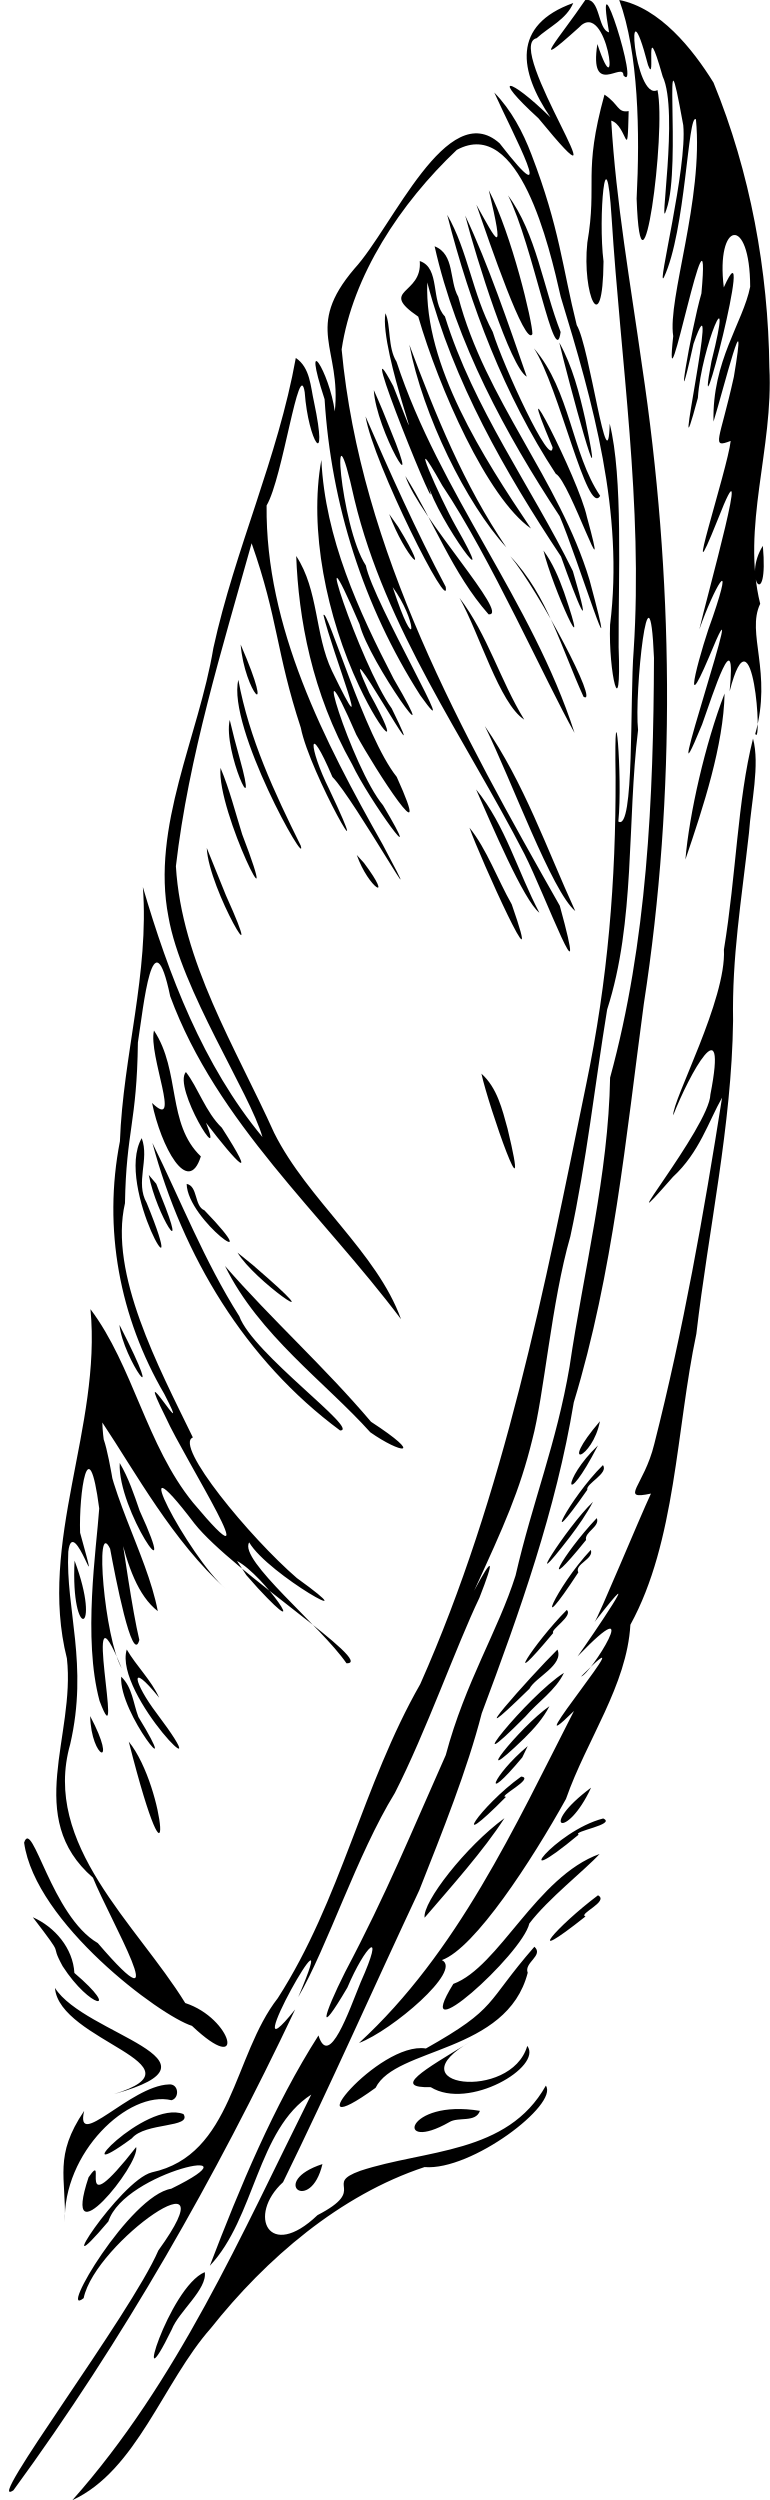
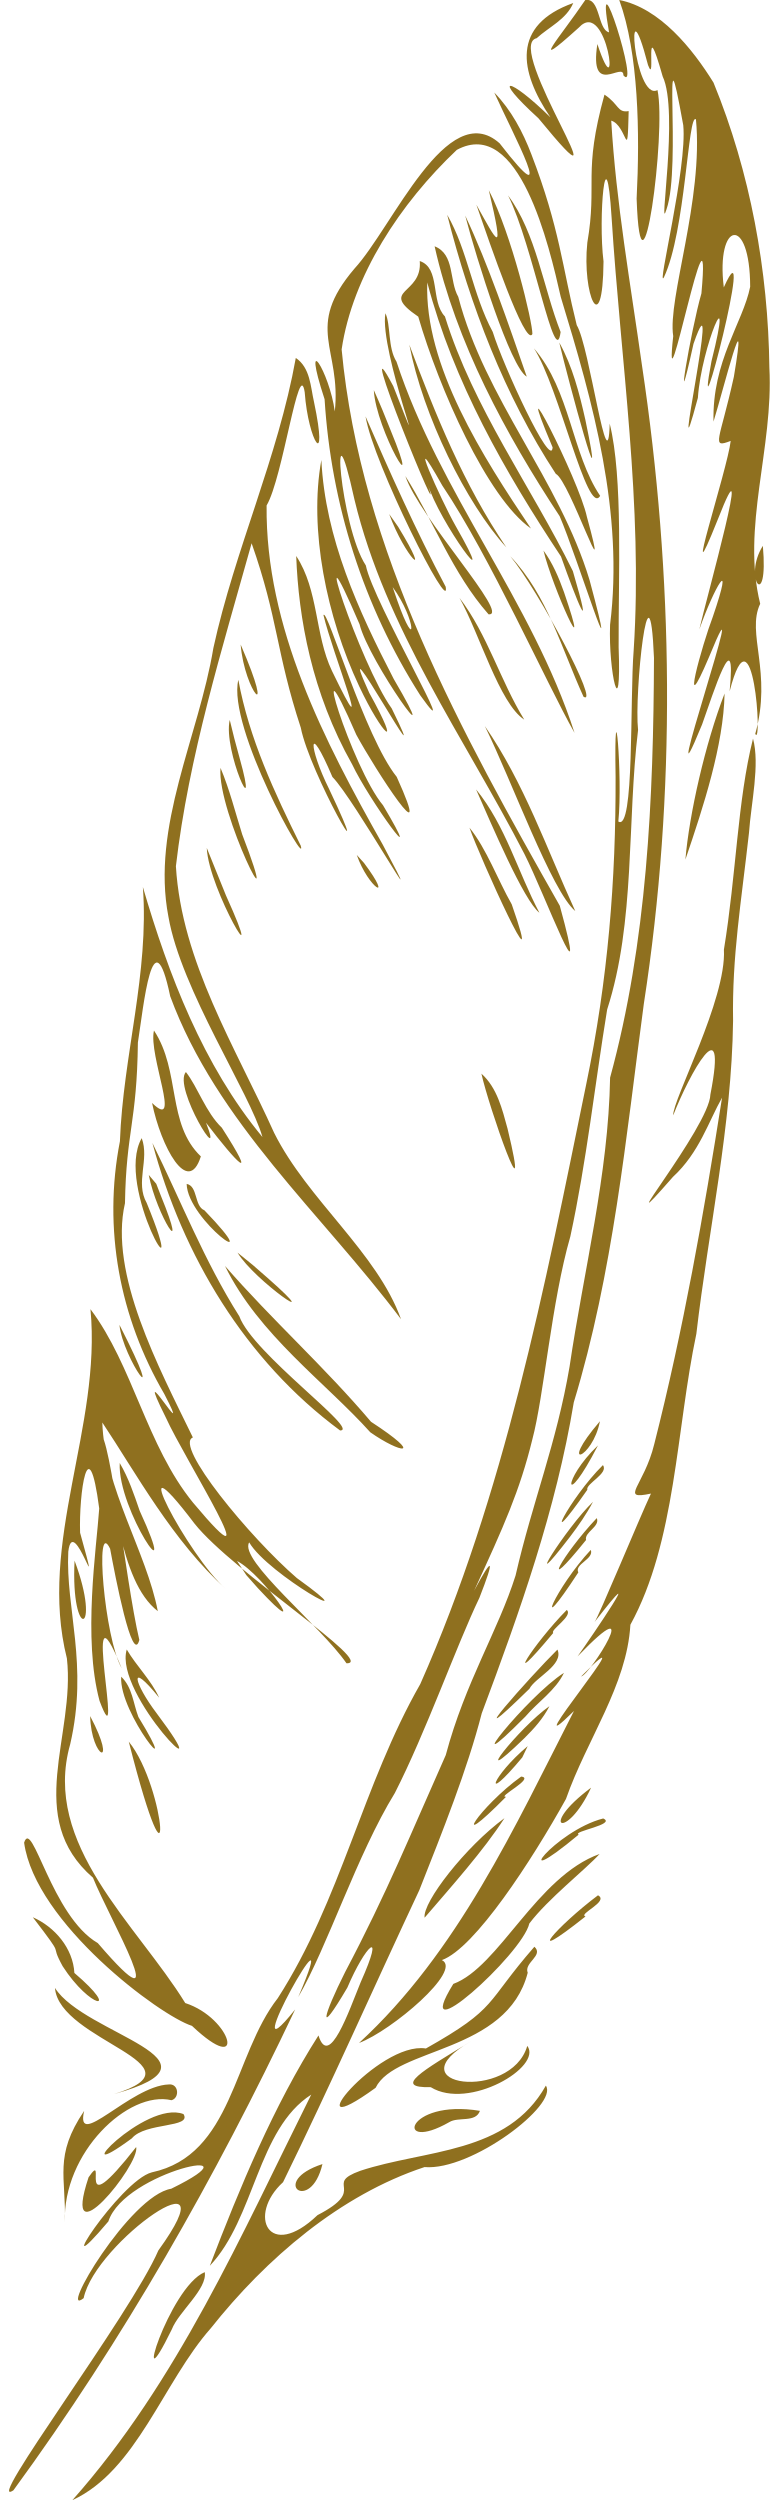
- <svg xmlns="http://www.w3.org/2000/svg" id="svg2" height="1381pt" width="425pt" version="1.1" viewBox="0 0 425 1381">
+ <svg xmlns="http://www.w3.org/2000/svg" id="svg2" height="1381pt" width="425pt" version="1.1" viewBox="0 0 425 1381" fill="#8f701f">
  <path id="path4" d="m323.31 0c-13.758 20.408-32.774 41.581-3.564 15.239 15.843-17.274 23.415 48.755 10.235 9.091-4.62 29.933 14.556 9.311 14.384 17.291 9.775 10.91-16.576-72.597-7.923-23.75-6.44-1.654-4.73-19.285-13.13-17.871zm18.761 0c10.675 29.214 11.467 73.302 9.6 109.75 2.396 68.524 16.542-36.639 11.53-59.991-12.813 6.795-18.548-65.069-5.222-13.795 4.787 12.621-2.781-32.039 8.087 6.268 9.128 19.338-2.732 89.32 2.093 73.431 8.519-23.987-2.872-113.87 9.269-46.515 2.302 23.245-14.876 91.322-10.692 84.074 12.054-25.484 13.261-91.184 17.701-87.28 4.266 44.161-15.786 99.186-12.551 119.73-5.894 53.924 21.616-90.232 15.578-23.581-5.848 20.05-15.851 79.843-4.373 27.823 16.521-47.387-14.38 92.443 2.413 29.867 1.931-28.369 20.296-71.02 7.534-20.322-10.783 57.264 25.551-82.553 6.785-40.699-4.481-36.549 14.497-40.475 14.572-0.339-3.962 19.803-21.084 40.921-20.251 74.479 5.377-17.354 19.485-73.862 11.243-24.764-7.834 35.591-12.858 39.677-1.76 35.428-1.57 15.199-28.559 96.967-7.143 43.458 20.753-53.077-6.488 44.303-10.172 60.648 8.237-23.428 19.728-42.928 7.468-7.024-5.809 15.125-18.872 61.747-2.136 22.351 26.62-64.962-31.216 104.13-3.811 37.19 6.121-17.124 19.129-58.404 15.211-18.278 12.965-50.48 18.277 31.892 14.158 23.484 9.536-33.967-5.068-55.649 2.727-71.859-10.48-42.38 7.43-85.83 5.07-130.51-0.64-53.5-10.55-107.9-30.86-157.39-11.65-18.807-29.66-41.185-52.07-45.64zm-25.411 1.67c-34.173 12.196-29.872 37.722-12.6 63.17-23.048-22.696-33.341-23.854-6.641 0.483 52.264 63.628-19.803-40.139-0.971-44.219 6.845-6.262 16.379-10.348 20.212-19.434zm-43.63 49.439c10.595 23.498 36.434 71.254 2.953 28.043-28.891-25.79-59.171 46.378-80.155 69.208-28.052 32.887-7.137 43.947-10.887 78.92-2.922-21.96-18.626-46.385-5.638-6.74 3.624 57.935 21.347 114.18 52.842 163.55 25.373 35.52-26.124-51.656-30.059-71.736-14.165-21.483-20.086-99.396-6.295-36.436 17.169 71.529 60.758 131.53 93.894 195.81 11.302 22.305 36.474 90.266 19.542 28.62-54.07-95.398-110.03-195.56-120.51-307.34 6.032-40.67 32.39-80.661 63.627-110.22 34.456-18.625 51.057 53.131 57.404 81.187 17.913 58.676 34.925 119.18 27.258 181.13-0.988 26.322 6.397 57.251 4.725 12.468-0.175-39.12 2.497-93.81-4.934-123.57-0.94 35.95-11.102-42.823-18.206-54.392-7.97-31.86-9.38-53.58-25.02-94.277-4.75-12.482-11.16-24.574-20.54-34.224zm60.9 1.091c-12.066 43.78-3.808 48.479-9.493 81.823-3.009 28.372 8.537 55.038 8.949 10.38-3.04-23.981 1.333-73.783 4.468-24.166 5.042 79.576 17.379 158.81 12.196 238.82-2.208 27.47 0.468 100.53-8.476 94.741 2.502-24.284-2.49-82.243-1.522-24.648 0.169 57.039-4.168 111.86-16.261 169.98-22.979 112.15-45.029 226.14-91.63 331.14-31.929 55.944-43.787 119.19-78.701 173.5-24.714 31.64-24.826 86.62-69.593 96.235-17.597 4.485-58.446 67.866-24.007 27.118 8.982-27.869 86.914-43.634 34.716-18.064-22.873 3.71-62.995 71.969-48.368 60.443 6.449-31.132 82.981-84.044 41.276-26.361-15.096 35.076-97.528 144.18-80.066 132.49 60.59-82.9 111.64-172.8 155.62-265.6-36.352 45.521 29.734-72.219 1.701-6.836 16.265-27.976 32.328-78.445 53.373-112.74 17.203-33.698 33.964-81.263 46.719-107.85 8.6-21.935 7.572-23.543-2.933-3.878 16.503-35.827 25.221-55.312 32.109-83.37 6.494-24.214 10.65-76.346 21.04-112.3 8.952-41.371 13.508-83.595 20.341-125.4 15.637-48.491 10.914-103.47 17.079-154.4-2.197-19.91 6.243-100.26 8.794-39.836-0.28 77.66-3.773 156.96-24.244 231.86-0.904 53.412-14.589 106.65-22.392 159.68-7.244 42.545-20.361 74.214-29.828 115.35-9.605 30.496-27.787 58.805-38.554 99.19-19.498 43.788-32.394 75.901-55.589 119.85-12.099 24.074-15.764 37.513 1.222 8.607 9.851-23.267 21.357-34.26 7.365-2.991-6.496 15.921-17.511 48.069-23.317 29.418-24.702 38.712-43.488 84.038-60.018 127.24 24.943-26.35 26.228-75.449 56.02-94.559-38.644 77.495-73.855 158.58-131.95 224.03 35.529-16.324 50.169-65.237 76.503-95.011 30.463-38.393 71.337-73.589 118.04-88.99 25.947 2.165 74.193-34.654 67.002-44.987-21.265 37.991-66.584 35.171-102.46 47.028-20.994 7.558 4.78 9.803-23.672 24.506-26.815 25.691-39.104 0.167-19.037-18.196 26.086-53.286 50.131-107.71 75.267-161.31 12.818-32.393 26.514-66.619 34.493-97.694 21.022-56.119 41.061-112.55 50.84-171.77 21.8-71.708 28.788-146.25 38.698-220.16 18.011-116.5 16.498-236.13-1.038-352.76-6.312-44.943-14.304-89.742-16.969-135.11 8.88 2.665 8.886 25.313 9.633-5.274-6.301 1.09-5.322-3.796-13.344-9.086zm-63.909 52.88c8.987 38.005 4.61 28.621-6.874 8.004 7.191 20.7 27.046 79.143 30.946 71.433 0.127-6.478-11.465-55.088-24.072-79.437zm10.638 2.894c13.796 27.473 26.095 97.835 29.022 75.436-9.618-24.549-13.461-54.487-29.022-75.436zm-33.638 10.667c12.742 50.055 31.635 99.807 60.009 143.11 7.556 3.571 30.96 74.065 17.183 23.796-4.431-20.853-43.375-96.142-18.94-38.403-0.711 12.638-27.407-45.369-33.088-63.807-11.105-20.611-13.812-45.109-25.165-64.695zm9.959 0.459c6.246 23.82 24.96 83.824 34.002 88.969-10.33-29.63-21.14-61.78-34-88.97zm-16.9 16.95c11.907 53.177 39.112 103.58 69.076 149.11 9.458 21.838 34.81 103.37 16.505 35.243-16.707-55.369-57.724-99.83-72.522-156.44-5.134-8.959-1.811-23.483-13.06-27.908zm-8.209 8.148c1.615 18.914-23.204 15.452-0.83 30.723 11.312 39.055 38.024 100.08 62.269 117.03-26.517-39.422-58.985-90.067-57.289-135.92 14.472 55.022 42.809 104.51 73.865 151.38 8.839 24.988 18.457 48.573 6.562 8.07-23.021-46.799-54.857-89.738-70.671-140.67-8.061-8.344-2.334-26.772-13.906-30.615zm-18.969 28.823c-3.621 20.8 27.401 99.133 4.327 40.256-24.149-45.722 30.895 89.551 18.905 53.737 6.269 21.21 41.276 68.541 15.473 23.378-8.007-14.112-28.666-60.331-7.294-22.201 26.366 39.196 57.422 108.98 73.067 136.66-23.568-72.89-74.57-132.41-98.345-205.05-4.945-7.81-3.053-20.219-6.134-26.773zm96.039 16.188c4.812 20.331 26.773 101.8 14.407 42.672-3.299-14.645-7.062-29.451-14.407-42.672zm-82.831 1.2c7.558 39.134 31.428 87.699 53.591 111.96-23.393-34.364-39.142-73.195-53.591-111.96zm68.841 2.02c13.817 21.123 29.566 93.489 36.571 81.469-15.74-23.36-16.39-58.07-36.57-81.47zm-131.55 5.3c-9.864 55.107-33.615 105.7-45.53 160.22-8.124 49.005-34.471 98.616-24.828 148.47 6.966 40.273 45.229 97.821 51.928 121.68-32.79-39.617-51.885-89.725-66.05-138.1 3.551 47.629-10.938 93.063-12.678 140.46-9.435 48.269-0.196 97.204 24.54 139.62 17.266 33.434-18.921-26.649 0.798 12.93 10.581 23.41 59.733 100.33 15.04 47.041-25.723-31.59-33.099-75.56-56.65-106.87 6.22 65.07-29.167 128.77-13.014 192.93 4.831 42.778-23.962 87.864 14.395 121.13 8.951 22.375 47.053 87.776 2.674 36.127-25.537-14.833-36.233-69.641-40.703-55.481 6.143 44.358 75.068 95.638 92.724 101.2 30.473 28.831 22.328-4.135-3.719-12.605-26.885-43.643-79.285-87.605-63.561-142.94 10.184-44.014-2.619-74.834-1.048-106.38 2.626-22.554 19.496 36.404 6.522-10.488-0.716-21.51 4.549-59.394 10.567-13.381-1.525 22.166-9.122 71.714 0.184 106.28 14.619 38.74-11.445-75.99 12.251-17.98-9.574-16.59-15.132-84.1-6.417-66.08 2.662 14.39 12.331 65.06 16.142 50.39-7.942-33.19-17.297-126.77-23.293-113 10.487 30.98 11.598 80.08 33.49 97.1-6.211-32.57-29.555-68.29-30.645-104.21 18.275 27.379 38.813 65.501 68.37 92.07-20.908-17.817-58.5-90.351-17.39-36.165 21.082 26.532 100.84 77.609 83.891 77.098-14.051-20.492-59.802-57.174-53.736-66.773 10.49 17.911 68.752 50.242 26.348 19.715-26.04-22.48-68.082-73.48-57.46-77.68-18.943-38.95-46.438-90.51-37.509-129.39 0.704-40.26 6.573-44.23 7.14-88.8 3.124-19.84 8.19-71.71 17.841-25.55 25.778 69.96 83.678 120.03 127.51 178.41-13.33-37.01-51.58-65.89-70.07-102.89-21.37-47.37-51.12-94.49-54.291-147.33 7.061-60.81 25.441-119.6 41.831-178.41 14.754 41.912 13.381 59.883 27.166 101.9 4.879 25.028 43.272 92.139 15.692 33.998-11.621-23.362-11.976-39.204 1.763-6.817 12.029 12.119 57.314 92.776 27.842 37.445-32.39-57.38-64.878-120.2-64.189-187.4 8.98-15.17 17.945-82.56 21.048-62.569 1.977 27.507 13.334 44.235 5.124 5.316-1.91-8.32-2.04-18.87-10.04-24.24zm43.09 17.77c1.154 22.056 27.825 67.195 9.207 21.989-2.879-7.407-5.939-14.744-9.207-21.989zm-4.57 14.541c4.205 25.726 47.229 111.17 44.286 94.111-16.174-30.462-31.1-63.771-44.286-94.111zm-24.4 24.039c-6.992 38.312 2.873 86.667 20.854 124.94 12.912 27.538 24.358 37.495 5.592 3.712-22.638-49.827 38.633 62.058 12.402 8.577-17.438-24.145-47.683-116.19-17.754-46.474 5.058 20.551 48.81 81.36 18.864 30.201-19.54-37.77-37.86-77.81-39.96-120.96zm46.38 8.87c7.545 22.733 58.492 77.701 45.97 76.391-19.88-22.49-30.61-52.05-45.97-76.39zm-8.92 21.009c8.672 23.782 24.531 39.152 4.941 7.008zm206.42 17.56c-11.319 17.882 3.312 37.324 0 0zm-121.18 2.609c4.884 20.362 27.322 69.638 11.33 22.978-2.879-8.043-6.243-16.049-11.33-22.978zm-136.6 3c1.285 34.15 8.551 75.547 30.91 115.11 9.17 19.495 42.226 65.054 17.047 22.59-17.193-20.446-42.813-103.5-14.747-38.941 10.288 18.981 43.955 71.028 22.304 23.245-17.738-22.103-38.662-94.147-40.442-89.323 4.893 20.792 29.388 81.805 4.683 30.807-9.593-20.216-7.263-44.449-19.754-63.492zm118.27 0.15c15.74 19.06 49.74 83.2 40.46 77.62-12.12-26.46-19.9-56-40.46-77.62zm-64.981 17.041c13.212 18.111 13.424 38.247 2.419 7.077zm36.911 5.95c11.052 19.744 22.086 58.376 35.78 67.27-13.331-21.676-20.222-46.897-35.78-67.27zm-120.88 25.78c2.064 26.119 19.97 46.081 0 0zm-1.281 19.491c-6.269 26.052 38.665 105.82 34.452 91.575-14.47-29.22-28.538-59.278-34.452-91.575zm268.6 7.55c-10.726 27.741-19.514 66.635-21.65 91.739 10.005-29.343 21.07-63.264 21.65-91.739zm-273.35 14.589c-3.888 16.824 16.863 61.845 5.401 20.879l-2.876-10.62zm140.91 3.411c14.976 30.401 36.941 91.217 49.958 102.19-15.782-34.443-28.248-70.804-49.958-102.19zm148.14 6.927c-8.606 34.415-9.225 74.812-16.073 116.55 1.492 27.428-28.473 83.113-28.009 91.547 8.842-22.742 30.314-61.668 20.542-11.519-0.397 17.853-59.63 89.964-20.672 45.51 14.597-13.45 19.701-30.732 27.114-43.751-10.081 64.086-21.432 128.36-37.441 191.33-5.69 23.348-19.699 31.142-1.834 27.373-6.208 13.19-29.218 68.901-31.18 70.982 30.909-39.859-1.227 7.622-9.368 18.973 38.346-39.883 6.679 10.593 1.968 11.062 40.343-40.745-39.929 54.606-3.938 19.067-32.634 63.816-64.314 133.4-118.74 183.4 18.12-6.809 57.411-40.22 45.757-45.782 18.21-6.535 49.623-54.956 68.548-89.001 11.469-32.811 33.655-62.71 35.592-96.247 25.155-45.83 25.254-107.79 36.436-160.7 6.702-57.521 19.549-115.21 20.288-172.91-0.619-35.605 4.472-65.16 8.78-103.76 1.186-16.664 6.117-37.75 2.233-52.123zm-294.15 16.153c-2.205 24.123 36.028 99.48 11.98 36.751-3.851-12.292-6.973-24.85-11.98-36.751zm141.17 11.909c8.62 19.504 26.331 61.361 34.993 68.143-11.896-22.445-18.704-48.237-34.993-68.143zm-3.652 21.128c5.637 16.232 42.938 98.461 23.355 42.358-7.769-13.629-13.851-30.625-23.355-42.358zm-145.11 11.202c0.949 22.913 34.445 78.924 10.6 26.227-3.523-8.746-7.016-17.505-10.6-26.227zm82.859 3.87c6.473 18.518 20.977 27.149 4.008 4.431zm-112.02 96.98c-3.269 13.47 15.671 56.21-1.059 40.01 4.895 24.06 19.86 52 26.95 29.53-18.869-18.05-11.078-47.11-25.891-69.54zm17.63 22.93c-7.384 8.351 22.006 55.52 11.102 27.981 17.228 22.663 29.194 34.659 8.746 2.778-8.917-8.53-13.295-22.468-19.847-30.759zm163.25 0.902c3.924 18.026 28.096 87.101 14.435 30.389-2.95-10.761-5.756-22.62-14.435-30.389zm-187.65 35.62c-15.443 26.718 28.189 97.927 2.729 35.759-6.433-11.387 1.666-23.846-2.729-35.759zm5.889 2.631c16.72 62.27 51.27 120.11 103.7 158.86 11.32 0-48.18-42.39-55.68-63.09-19.26-30.4-32.216-63.67-48.02-95.77zm-2 17.7c4.38 22.631 22.604 50.507 6.696 11.494l-2.552-6.595zm20.928 4.947c0.452 20.308 46.123 52.261 9.806 14.583-5.675-2.301-3.521-13.374-9.806-14.583zm28.102 37.962c9.217 15.434 50.64 44.017 16.928 14.253l-8.433-7.37zm-6.919 7.37c18.699 38.145 55.541 64.334 80.268 91.877 16.714 11.753 30.684 13.97 0.397-5.808-25.873-30.517-54.504-56.079-80.664-86.07zm-58.299 32.53c1.787 18.741 27.82 54.49 0 0zm265.42 53.241c-23.775 27.762-4.076 21.051 0 0zm-1.1 13.38c-19.998 18.996-19.245 37.344 0 0zm-264.17 9.7c-1.355 25.818 34.641 77.736 11.003 26.359-3.087-9.003-6.134-18.123-11.003-26.359zm266.91 1.163c-18.584 18.329-35.744 52.538-8.627 13.646-0.985-3.381 12.013-9.091 8.627-13.646zm-5.48 20.27c-14.911 14.274-41.195 56.411-12.629 19.231 4.624-6.123 9.038-12.429 12.629-19.231zm2.08 9c-19.14 20.284-32.718 45.331-5.909 12.091-1.12-4.32 7.924-7.399 5.909-12.091zm-3.298 17.559c-19.429 20.738-33.148 52.637-6.89 12.442-2.337-4.595 8.819-7.377 6.89-12.442zm-285.16 5.94c-2.236 45.139 15.246 40.68 0 0zm89.75 0.17c14.87 7.781 42.336 48.222 11.536 15.04l-6.39-7.195zm182.14 27.064c-18.623 18.833-36.884 48.026-7.465 12.709-1.903-1.654 11.205-9.47 7.465-12.709zm-243.06 21.85c-7.523 24.75 54.69 86 16.452 35.15-12.416-16.4-15.938-30.02 1.458-8.52-4.505-9.83-12.492-17.37-17.91-26.63zm237.92 0.039c-14.933 14.734-57.554 62.809-15.475 21.639 3.142-6.243 19.154-13.116 15.475-21.639zm3.58 12.866c-20.032 12.619-61.573 64.724-21.308 24.146 6.82-8.023 16.804-14.56 21.308-24.146zm-244.57 2.11c-1.412 20.271 35.108 64.156 9.494 22.238-2.877-7.49-3.291-16.35-9.494-22.24zm236.55 16.3c-16.622 11.553-46.077 48.934-13.927 17.761 5.36-5.3 10.48-10.96 13.93-17.76zm-253.7 5.47c0.623 23.797 15.728 29.678 0 0zm21.33 14.1c25.31 99.477 20.873 25.783 0 0zm220.37 2.48c-19.62 16.396-26.001 33.865-2.998 6.243zm-3.62 16.83c-22.812 16.387-40.964 44.251-8.364 11.191-5.236 0.232 16.327-10.342 8.364-11.191zm38.64 6.12c-29.647 22.107-13.8 29.72 0 0zm-47.85 16.85c-21.371 15.609-45.421 46.539-44.111 54.984 14.875-17.348 32.557-37.076 44.111-54.984zm54.53 0.17c-26.759 6.854-54.107 42.681-13.529 8.918-3.859-1.804 21.105-5.58 13.529-8.918zm-1.994 19.616c-34.825 12.496-55.569 62.484-80.792 71.77-24.895 40.271 38.078-16.24 41.994-33.378 10.286-13.614 31.092-29.861 38.799-38.392zm-0.878 22.828c-22.545 16.917-42.944 40.314-6.882 11.67-4.362-1.278 13.269-8.299 6.882-11.67zm-312.2 12.116c19.354 25.269 8.332 12.156 16.461 27.03 15.255 23.694 32.989 26.32 6.5 3.75-0.758-13.636-10.814-25.436-22.961-30.78zm277.07 16.3c-27.63 31.671-19.758 33.548-59.936 56.206-26.217-4.247-75.135 56.031-27.788 21.725 10.995-22.451 72.619-19.104 84.034-63.552-2.224-5.631 9.031-9.558 3.691-14.38zm-264.84 22.741c2.265 29.388 84.967 42.492 32.591 58.659 67.756-18.767-16.292-32.744-32.591-58.659zm230.12 29.33c-27.556 16.728-43.692 25.978-22.539 25.5 20.91 12.959 61.974-11.23 53.334-22.811-8.969 30.987-75.012 22.376-30.795-2.689zm-167.33 24c-21.093 0.816-51.823 36.985-46.666 14.618-16.856 24.944-9.882 36.345-10.651 61.575-1.326-38.476 35.119-73.13 58.916-67.486 4.616-1.228 4.002-9.384-1.599-8.707zm171.97 14.58c-41.322-6.807-47.569 23.746-16.916 6.224 5.03-3.108 14.517 0.49 16.916-6.224zm-163.76 1.786c-21.301-8.235-67.441 42.038-28.535 13.41 7.436-8.961 33.404-5.665 28.535-13.41zm-26.135 18.2c-35.418 45.293-14.94 0.236-26.292 16.718-15.724 47.278 28.607-7.118 26.292-16.718zm102.9 9.411c-29.906 9.789-6.584 27.93 0 0zm-65.02 59.7c-19.795 8.212-41.103 78.586-18.213 31.633 3.854-9.87 19.723-22.28 18.213-31.633z" />
</svg>
